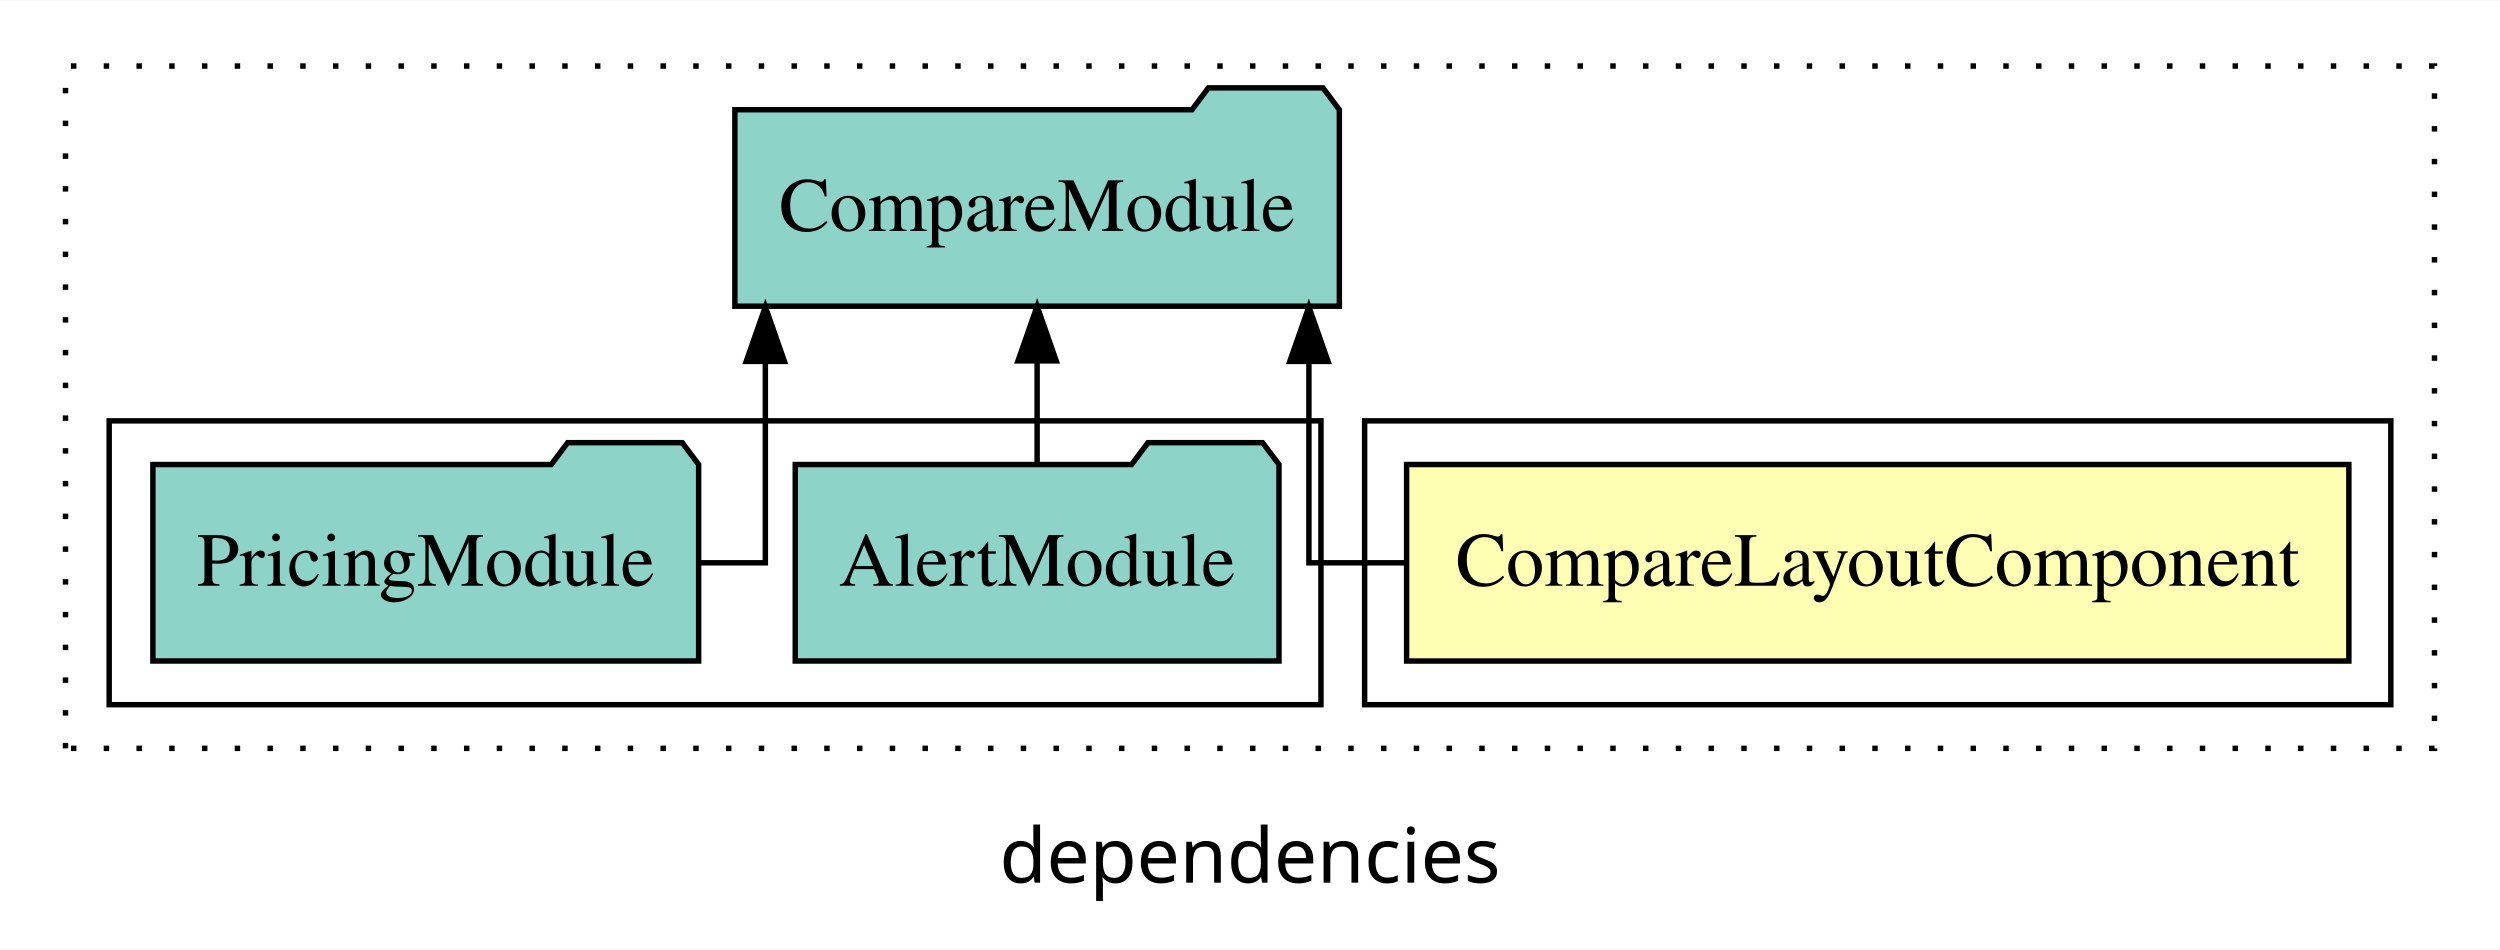
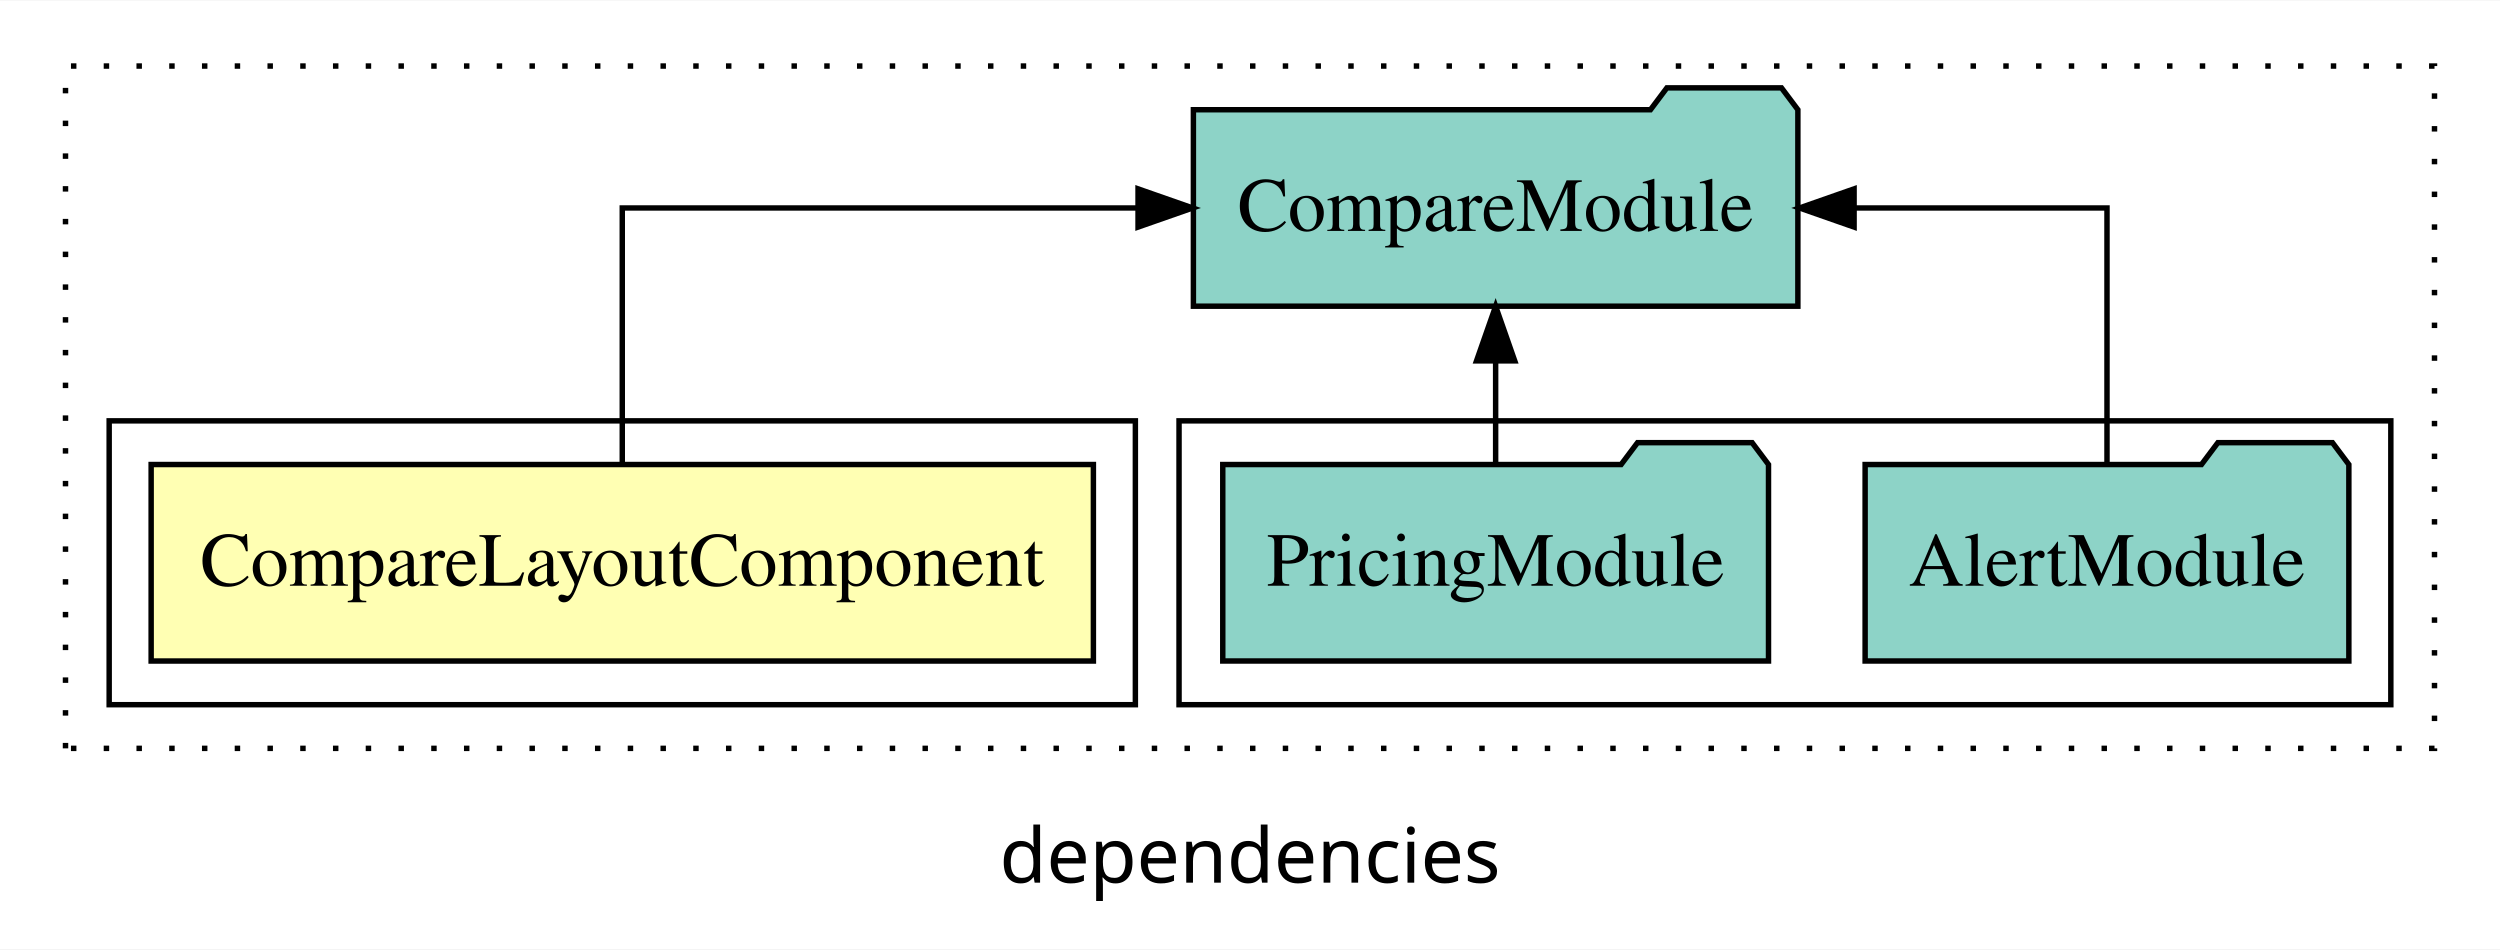
<svg xmlns="http://www.w3.org/2000/svg" width="458pt" height="174pt" viewBox="0.00 0.00 458.00 173.80">
  <g id="graph0" class="graph" transform="scale(1 1) rotate(0) translate(4 169.8)">
    <polygon fill="white" stroke="transparent" points="-4,4 -4,-169.8 454,-169.8 454,4 -4,4" />
    <text text-anchor="middle" x="225" y="-8.2" font-family="sans-serif" font-size="14.00">dependencies</text>
    <g id="clust1" class="cluster">
      <polygon fill="none" stroke="black" stroke-dasharray="1,5" points="8,-32.8 8,-157.8 442,-157.8 442,-32.8 8,-32.8" />
    </g>
+     <g id="clust4" class="cluster">
+       <polygon fill="none" stroke="black" points="212,-40.8 212,-92.8 434,-92.8 434,-40.8 212,-40.8" />
+     </g>
    <g id="clust2" class="cluster">
-       <polygon fill="none" stroke="black" points="246,-40.8 246,-92.8 434,-92.8 434,-40.8 246,-40.8" />
-     </g>
-     <g id="clust4" class="cluster">
-       <polygon fill="none" stroke="black" points="16,-40.8 16,-92.8 238,-92.8 238,-40.8 16,-40.8" />
+       <polygon fill="none" stroke="black" points="16,-40.8 16,-92.8 204,-92.8 204,-40.8 16,-40.8" />
    </g>
    <g id="node1" class="node">
-       <polygon fill="#ffffb3" stroke="black" points="426.31,-84.8 253.69,-84.8 253.69,-48.8 426.31,-48.8 426.31,-84.8" />
-       <text text-anchor="middle" x="340" y="-62.6" font-family="Times,serif" font-size="14.00">CompareLayoutComponent</text>
+       <polygon fill="#ffffb3" stroke="black" points="196.31,-84.8 23.69,-84.8 23.69,-48.8 196.31,-48.8 196.31,-84.8" />
+       <text text-anchor="middle" x="110" y="-62.6" font-family="Times,serif" font-size="14.00">CompareLayoutComponent</text>
    </g>
    <g id="node2" class="node">
-       <polygon fill="#8dd3c7" stroke="black" points="241.37,-149.8 238.37,-153.8 217.37,-153.8 214.37,-149.8 130.63,-149.8 130.63,-113.8 241.37,-113.8 241.37,-149.8" />
-       <text text-anchor="middle" x="186" y="-127.6" font-family="Times,serif" font-size="14.00">CompareModule</text>
+       <polygon fill="#8dd3c7" stroke="black" points="325.37,-149.8 322.37,-153.8 301.37,-153.8 298.37,-149.8 214.63,-149.8 214.63,-113.8 325.37,-113.8 325.37,-149.8" />
+       <text text-anchor="middle" x="270" y="-127.6" font-family="Times,serif" font-size="14.00">CompareModule</text>
    </g>
    <g id="edge1" class="edge">
-       <path fill="none" stroke="black" d="M253.47,-66.8C242.93,-66.8 235.79,-66.8 235.79,-66.8 235.79,-66.8 235.79,-103.69 235.79,-103.69" />
-       <polygon fill="black" stroke="black" points="232.29,-103.69 235.79,-113.69 239.29,-103.69 232.29,-103.69" />
+       <path fill="none" stroke="black" d="M110,-84.91C110,-104.14 110,-131.8 110,-131.8 110,-131.8 204.49,-131.8 204.49,-131.8" />
+       <polygon fill="black" stroke="black" points="204.49,-135.3 214.49,-131.8 204.49,-128.3 204.49,-135.3" />
    </g>
    <g id="node3" class="node">
-       <polygon fill="#8dd3c7" stroke="black" points="230.31,-84.8 227.31,-88.8 206.31,-88.8 203.31,-84.8 141.69,-84.8 141.69,-48.8 230.31,-48.8 230.31,-84.8" />
-       <text text-anchor="middle" x="186" y="-62.6" font-family="Times,serif" font-size="14.00">AlertModule</text>
+       <polygon fill="#8dd3c7" stroke="black" points="426.31,-84.8 423.31,-88.8 402.31,-88.8 399.31,-84.8 337.69,-84.8 337.69,-48.8 426.31,-48.8 426.31,-84.8" />
+       <text text-anchor="middle" x="382" y="-62.6" font-family="Times,serif" font-size="14.00">AlertModule</text>
    </g>
    <g id="edge2" class="edge">
-       <path fill="none" stroke="black" d="M186,-84.91C186,-84.91 186,-103.79 186,-103.79" />
-       <polygon fill="black" stroke="black" points="182.5,-103.79 186,-113.79 189.5,-103.79 182.5,-103.79" />
+       <path fill="none" stroke="black" d="M382,-84.91C382,-104.14 382,-131.8 382,-131.8 382,-131.8 335.67,-131.8 335.67,-131.8" />
+       <polygon fill="black" stroke="black" points="335.67,-128.3 325.67,-131.8 335.67,-135.3 335.67,-128.3" />
    </g>
    <g id="node4" class="node">
-       <polygon fill="#8dd3c7" stroke="black" points="123.99,-84.8 120.99,-88.8 99.99,-88.8 96.99,-84.8 24.01,-84.8 24.01,-48.8 123.99,-48.8 123.99,-84.8" />
-       <text text-anchor="middle" x="74" y="-62.6" font-family="Times,serif" font-size="14.00">PricingModule</text>
+       <polygon fill="#8dd3c7" stroke="black" points="319.99,-84.8 316.99,-88.8 295.99,-88.8 292.99,-84.8 220.01,-84.8 220.01,-48.8 319.99,-48.8 319.99,-84.8" />
+       <text text-anchor="middle" x="270" y="-62.6" font-family="Times,serif" font-size="14.00">PricingModule</text>
    </g>
    <g id="edge3" class="edge">
-       <path fill="none" stroke="black" d="M124.21,-66.8C131.28,-66.8 136.21,-66.8 136.21,-66.8 136.21,-66.8 136.21,-103.69 136.21,-103.69" />
-       <polygon fill="black" stroke="black" points="132.71,-103.69 136.21,-113.69 139.71,-103.69 132.71,-103.69" />
+       <path fill="none" stroke="black" d="M270,-84.91C270,-84.91 270,-103.79 270,-103.79" />
+       <polygon fill="black" stroke="black" points="266.5,-103.79 270,-113.79 273.5,-103.79 266.5,-103.79" />
    </g>
  </g>
</svg>
